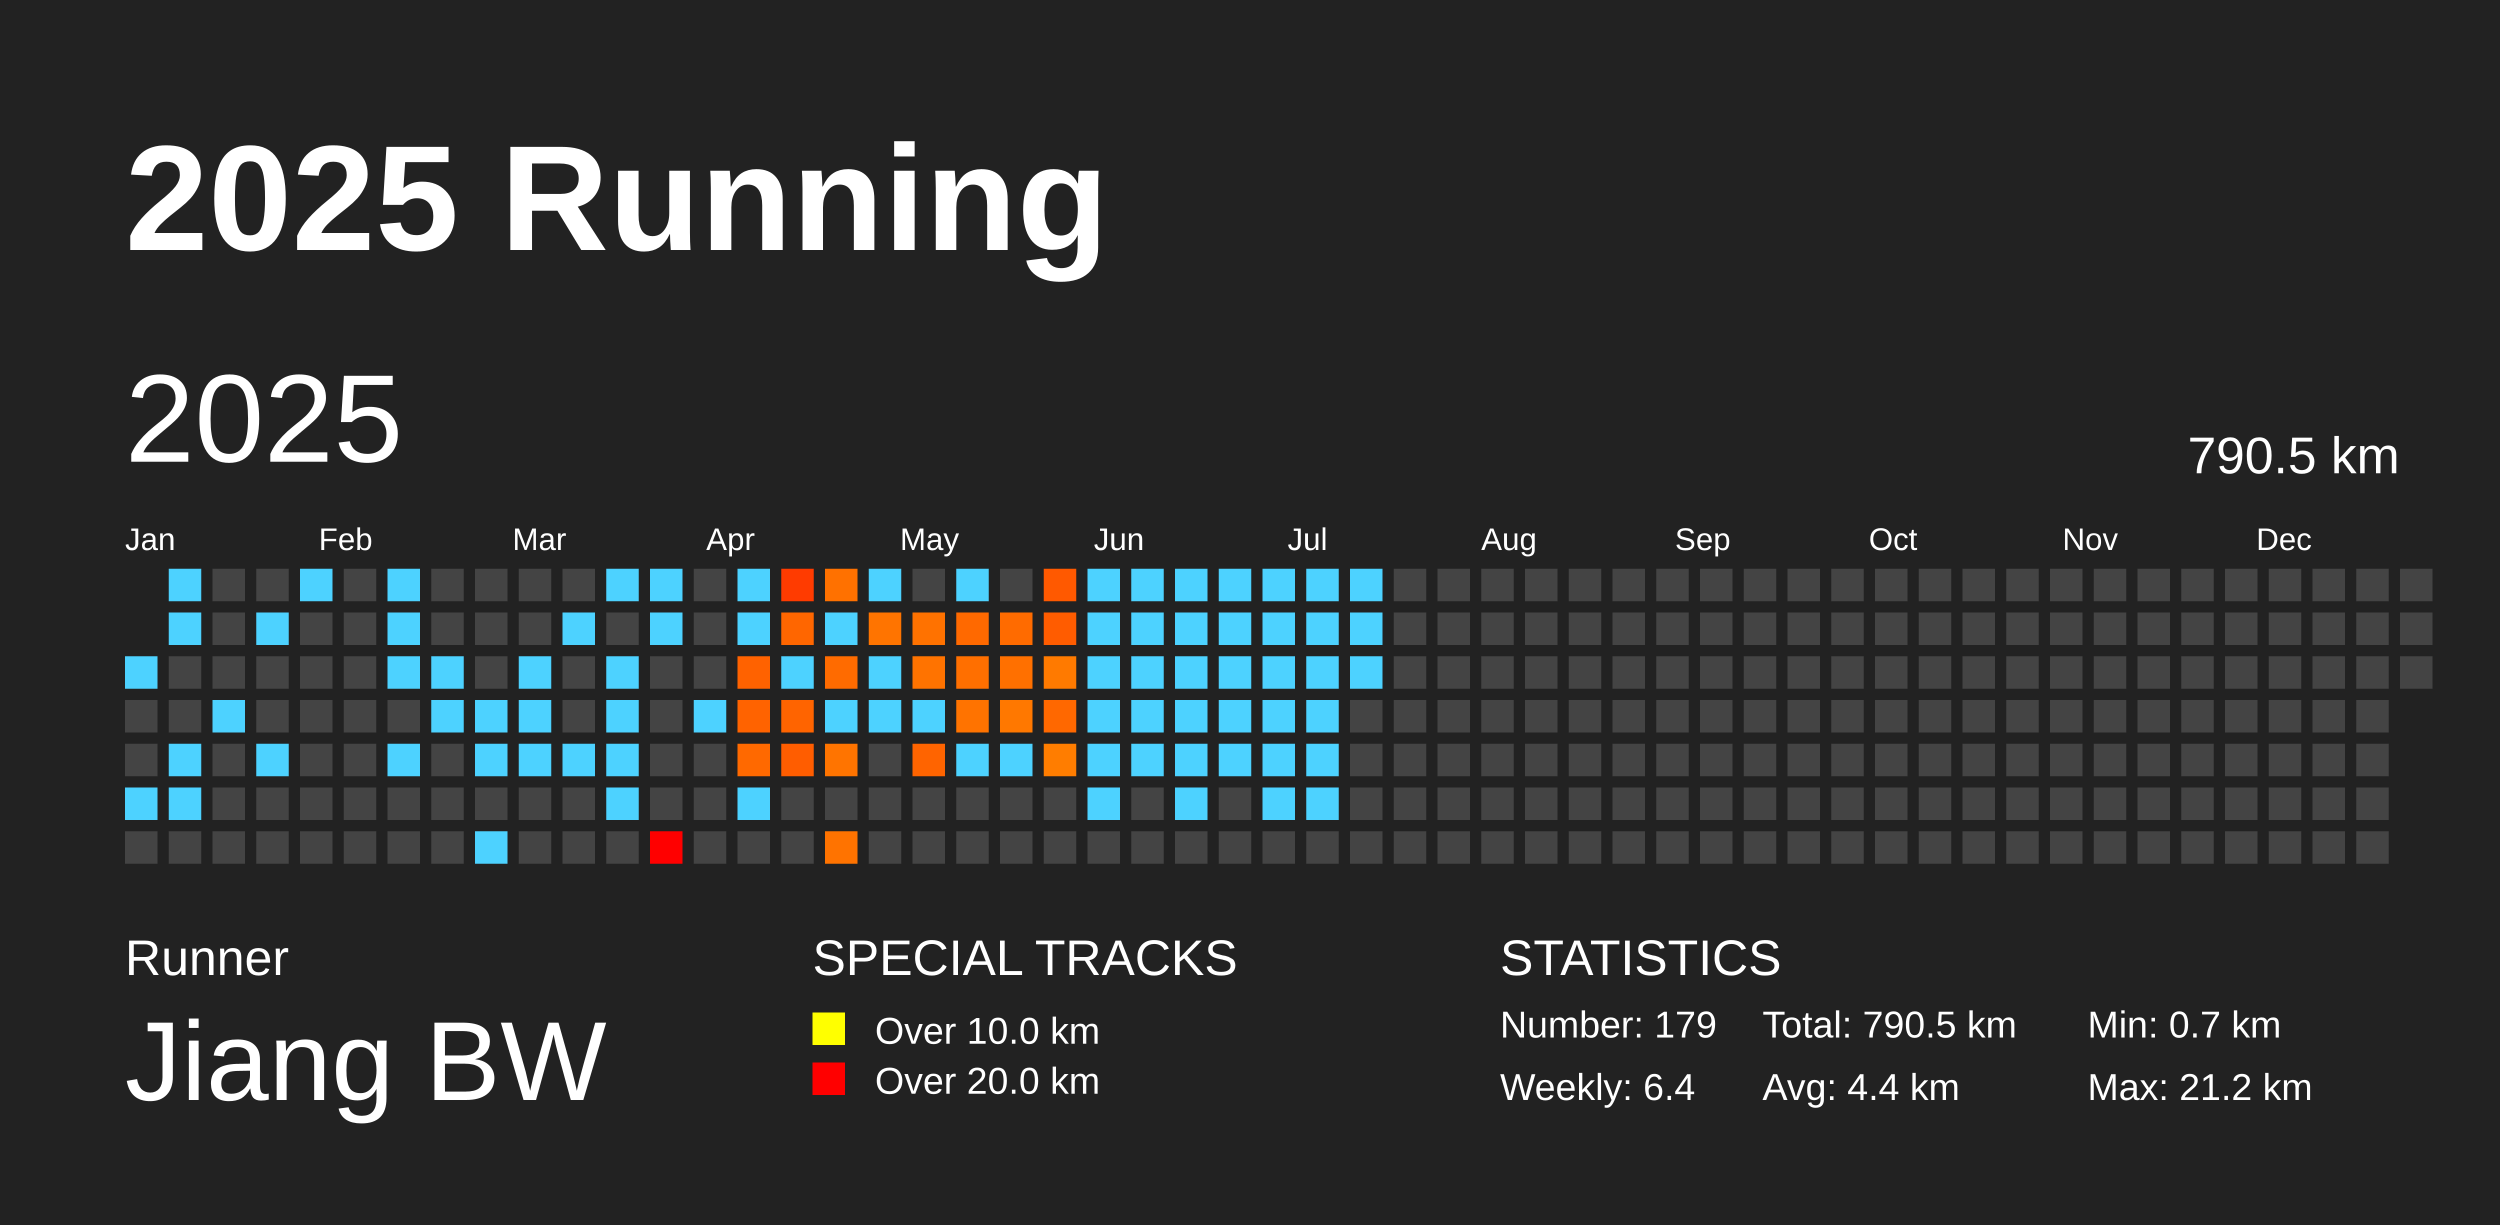
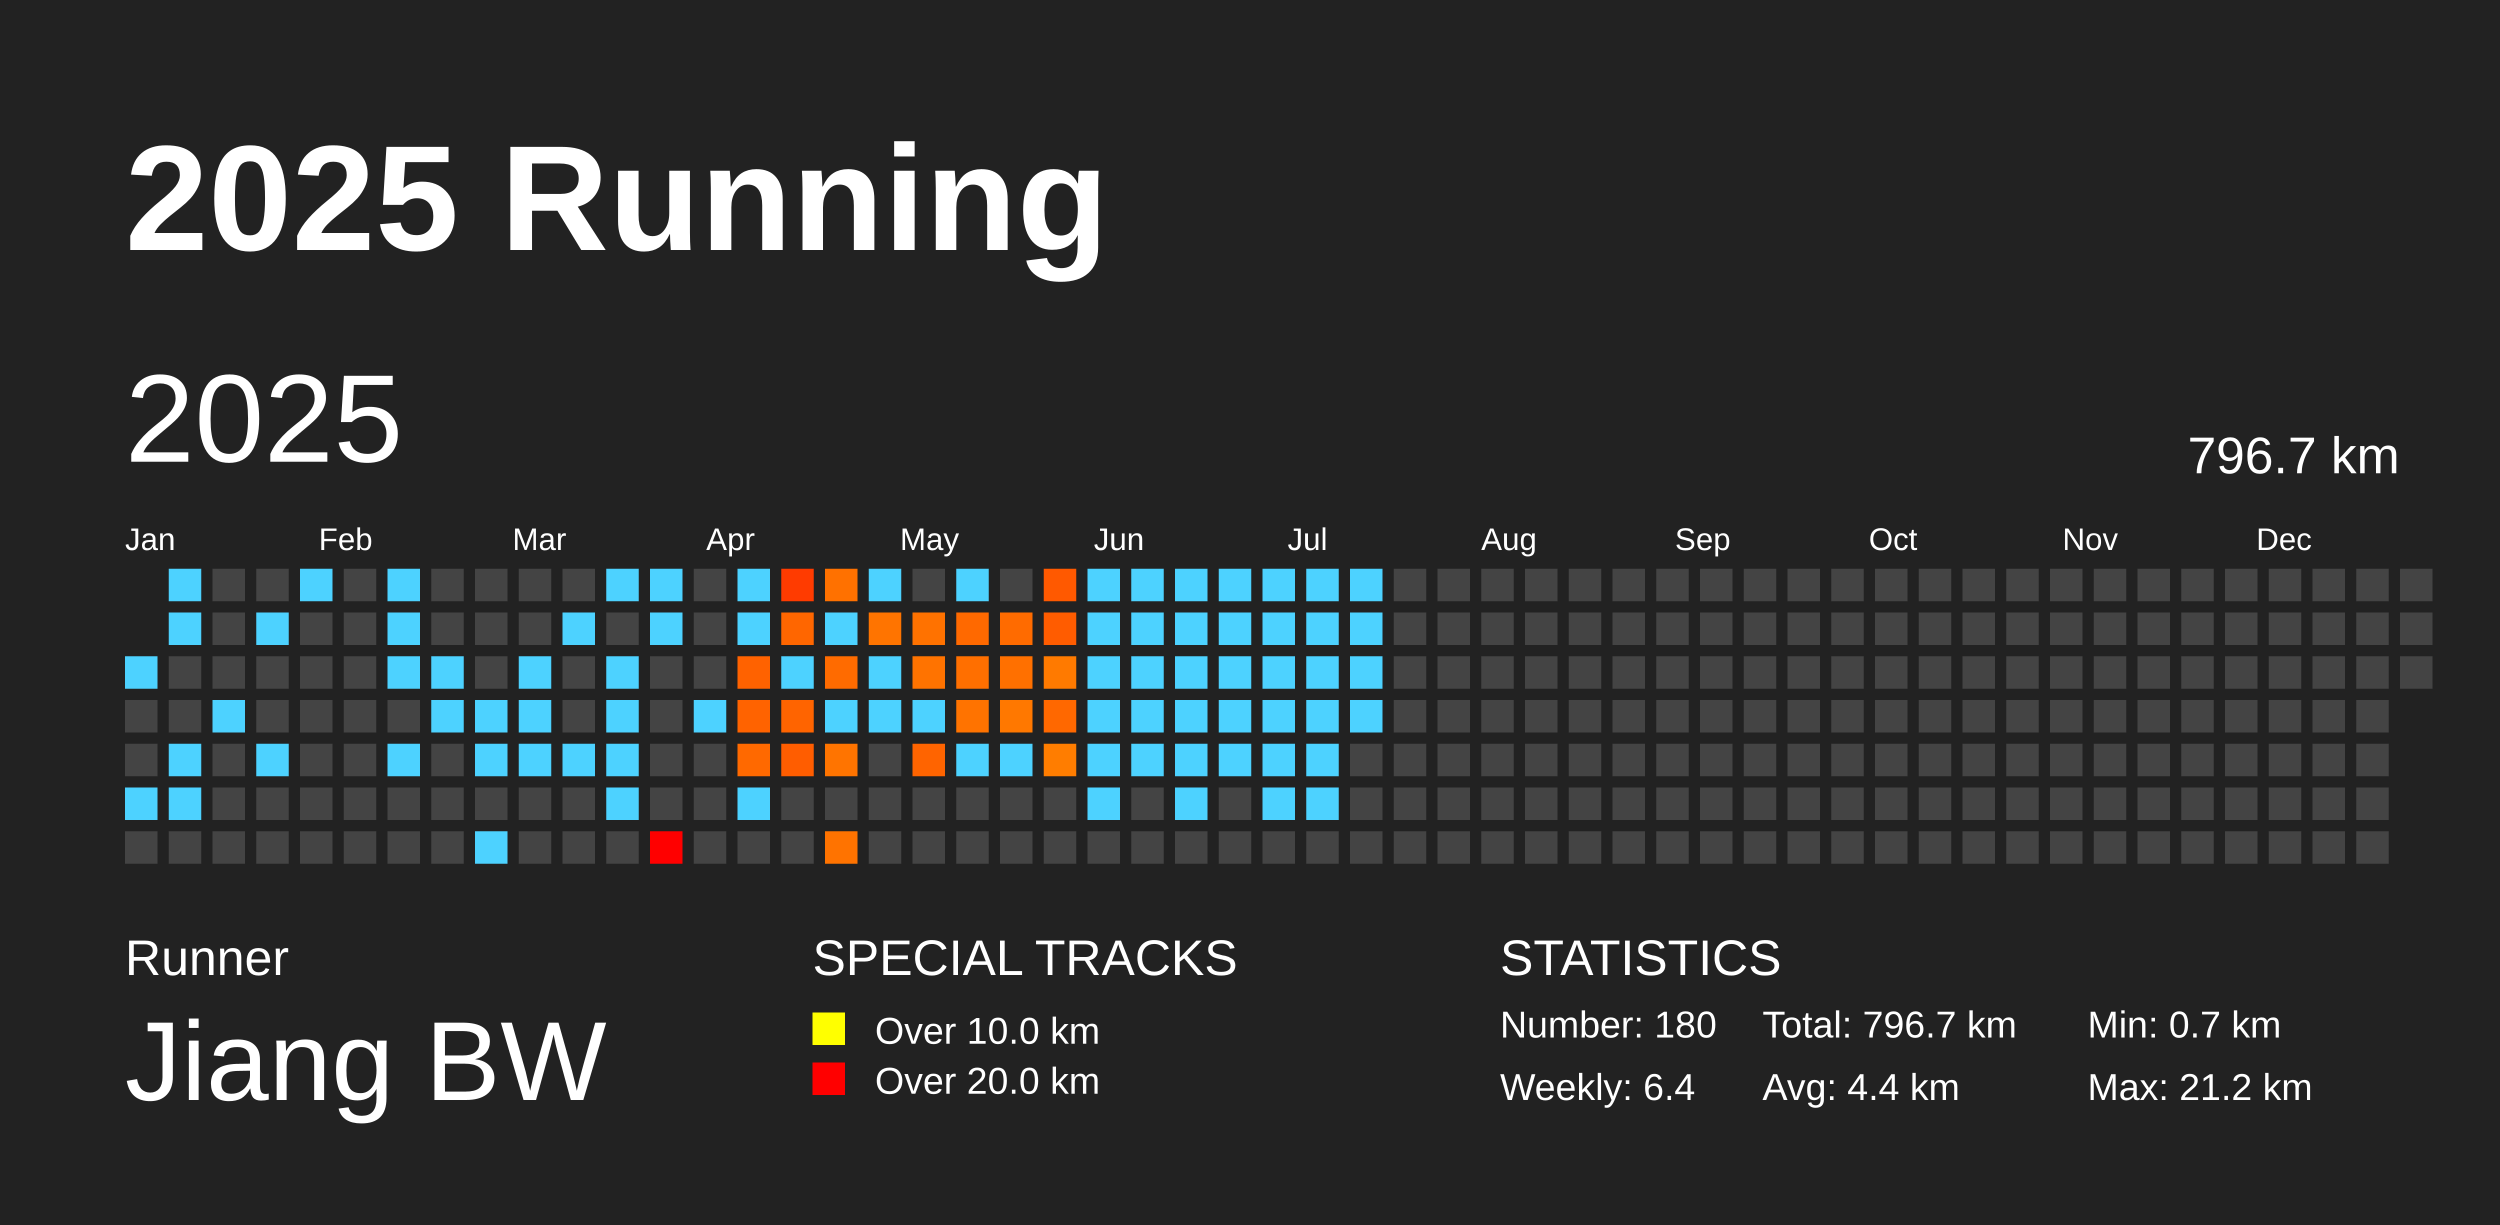
<svg xmlns="http://www.w3.org/2000/svg" baseProfile="full" height="98mm" version="1.1" viewBox="0,0,200,98" width="200mm">
  <defs />
  <rect fill="#222222" height="98" width="200" x="0" y="0" />
  <text fill="#FFFFFF" style="font-size:12px; font-family:Arial; font-weight:bold;" x="10" y="20">2025 Running</text>
  <text fill="#FFFFFF" style="font-size:4px; font-family:Arial" x="10" y="78">Runner</text>
  <text fill="#FFFFFF" style="font-size:9px; font-family:Arial" x="10" y="88">Jiang BW</text>
  <text fill="#FFFFFF" style="font-size:4px; font-family:Arial" x="65" y="78">SPECIAL TRACKS</text>
  <rect fill="yellow" height="2.6" width="2.6" x="65" y="81" />
  <text fill="#FFFFFF" style="font-size:3px; font-family:Arial" x="70" y="83.5">Over 10.0 km</text>
  <rect fill="red" height="2.6" width="2.6" x="65" y="85" />
  <text fill="#FFFFFF" style="font-size:3px; font-family:Arial" x="70" y="87.5">Over 20.0 km</text>
  <text fill="#FFFFFF" style="font-size:4px; font-family:Arial" x="120" y="78">STATISTICS</text>
-   <text fill="#FFFFFF" style="font-size:3px; font-family:Arial" x="120" y="83">Number: 179</text>
+   <text fill="#FFFFFF" style="font-size:3px; font-family:Arial" x="120" y="83">Number: 180</text>
  <text fill="#FFFFFF" style="font-size:3px; font-family:Arial" x="120" y="88">Weekly: 6.4</text>
-   <text fill="#FFFFFF" style="font-size:3px; font-family:Arial" x="141" y="83">Total: 790.5 km</text>
+   <text fill="#FFFFFF" style="font-size:3px; font-family:Arial" x="141" y="83">Total: 796.7 km</text>
  <text fill="#FFFFFF" style="font-size:3px; font-family:Arial" x="141" y="88">Avg: 4.4 km</text>
  <text fill="#FFFFFF" style="font-size:3px; font-family:Arial" x="167" y="83">Min: 0.7 km</text>
  <text fill="#FFFFFF" style="font-size:3px; font-family:Arial" x="167" y="88">Max: 21.2 km</text>
  <text dominant-baseline="hanging" fill="#FFFFFF" style="font-size:10.0px; font-family:Arial;" x="10" y="30">2025</text>
-   <text dominant-baseline="hanging" fill="#FFFFFF" style="font-size:4.125px; font-family:Arial;" x="175" y="35">790.5 km</text>
+   <text dominant-baseline="hanging" fill="#FFFFFF" style="font-size:4.125px; font-family:Arial;" x="175" y="35">796.7 km</text>
  <text fill="#FFFFFF" style="font-size:2.5px; font-family:Arial" x="10.0" y="44">Jan</text>
  <text fill="#FFFFFF" style="font-size:2.5px; font-family:Arial" x="25.5" y="44">Feb</text>
  <text fill="#FFFFFF" style="font-size:2.5px; font-family:Arial" x="41.0" y="44">Mar</text>
  <text fill="#FFFFFF" style="font-size:2.5px; font-family:Arial" x="56.5" y="44">Apr</text>
  <text fill="#FFFFFF" style="font-size:2.5px; font-family:Arial" x="72.0" y="44">May</text>
  <text fill="#FFFFFF" style="font-size:2.5px; font-family:Arial" x="87.5" y="44">Jun</text>
  <text fill="#FFFFFF" style="font-size:2.5px; font-family:Arial" x="103.0" y="44">Jul</text>
  <text fill="#FFFFFF" style="font-size:2.5px; font-family:Arial" x="118.5" y="44">Aug</text>
  <text fill="#FFFFFF" style="font-size:2.5px; font-family:Arial" x="134.0" y="44">Sep</text>
  <text fill="#FFFFFF" style="font-size:2.5px; font-family:Arial" x="149.5" y="44">Oct</text>
  <text fill="#FFFFFF" style="font-size:2.5px; font-family:Arial" x="165.0" y="44">Nov</text>
  <text fill="#FFFFFF" style="font-size:2.5px; font-family:Arial" x="180.5" y="44">Dec</text>
  <rect fill="#4dd2ff" height="2.6" width="2.6" x="10.0" y="52.5" />
  <rect fill="#444444" height="2.6" width="2.6" x="10.0" y="56.0" />
  <rect fill="#444444" height="2.6" width="2.6" x="10.0" y="59.5" />
  <rect fill="#4dd2ff" height="2.6" width="2.6" x="10.0" y="63.0" />
  <rect fill="#444444" height="2.6" width="2.6" x="10.0" y="66.5" />
  <rect fill="#4dd2ff" height="2.6" width="2.6" x="13.5" y="45.5" />
  <rect fill="#4dd2ff" height="2.6" width="2.6" x="13.5" y="49.0" />
  <rect fill="#444444" height="2.6" width="2.6" x="13.5" y="52.5" />
  <rect fill="#444444" height="2.6" width="2.6" x="13.5" y="56.0" />
  <rect fill="#4dd2ff" height="2.6" width="2.6" x="13.5" y="59.5" />
  <rect fill="#4dd2ff" height="2.6" width="2.6" x="13.5" y="63.0" />
  <rect fill="#444444" height="2.6" width="2.6" x="13.5" y="66.5" />
  <rect fill="#444444" height="2.6" width="2.6" x="17.0" y="45.5" />
  <rect fill="#444444" height="2.6" width="2.6" x="17.0" y="49.0" />
  <rect fill="#444444" height="2.6" width="2.6" x="17.0" y="52.5" />
  <rect fill="#4dd2ff" height="2.6" width="2.6" x="17.0" y="56.0" />
  <rect fill="#444444" height="2.6" width="2.6" x="17.0" y="59.5" />
  <rect fill="#444444" height="2.6" width="2.6" x="17.0" y="63.0" />
  <rect fill="#444444" height="2.6" width="2.6" x="17.0" y="66.5" />
  <rect fill="#444444" height="2.6" width="2.6" x="20.5" y="45.5" />
  <rect fill="#4dd2ff" height="2.6" width="2.6" x="20.5" y="49.0" />
  <rect fill="#444444" height="2.6" width="2.6" x="20.5" y="52.5" />
  <rect fill="#444444" height="2.6" width="2.6" x="20.5" y="56.0" />
  <rect fill="#4dd2ff" height="2.6" width="2.6" x="20.5" y="59.5" />
  <rect fill="#444444" height="2.6" width="2.6" x="20.5" y="63.0" />
  <rect fill="#444444" height="2.6" width="2.6" x="20.5" y="66.5" />
  <rect fill="#4dd2ff" height="2.6" width="2.6" x="24.0" y="45.5" />
  <rect fill="#444444" height="2.6" width="2.6" x="24.0" y="49.0" />
  <rect fill="#444444" height="2.6" width="2.6" x="24.0" y="52.5" />
  <rect fill="#444444" height="2.6" width="2.6" x="24.0" y="56.0" />
  <rect fill="#444444" height="2.6" width="2.6" x="24.0" y="59.5" />
  <rect fill="#444444" height="2.6" width="2.6" x="24.0" y="63.0" />
  <rect fill="#444444" height="2.6" width="2.6" x="24.0" y="66.5" />
  <rect fill="#444444" height="2.6" width="2.6" x="27.5" y="45.5" />
  <rect fill="#444444" height="2.6" width="2.6" x="27.5" y="49.0" />
  <rect fill="#444444" height="2.6" width="2.6" x="27.5" y="52.5" />
  <rect fill="#444444" height="2.6" width="2.6" x="27.5" y="56.0" />
  <rect fill="#444444" height="2.6" width="2.6" x="27.5" y="59.5" />
  <rect fill="#444444" height="2.6" width="2.6" x="27.5" y="63.0" />
  <rect fill="#444444" height="2.6" width="2.6" x="27.5" y="66.5" />
  <rect fill="#4dd2ff" height="2.6" width="2.6" x="31.0" y="45.5" />
  <rect fill="#4dd2ff" height="2.6" width="2.6" x="31.0" y="49.0" />
  <rect fill="#4dd2ff" height="2.6" width="2.6" x="31.0" y="52.5" />
  <rect fill="#444444" height="2.6" width="2.6" x="31.0" y="56.0" />
  <rect fill="#4dd2ff" height="2.6" width="2.6" x="31.0" y="59.5" />
  <rect fill="#444444" height="2.6" width="2.6" x="31.0" y="63.0" />
  <rect fill="#444444" height="2.6" width="2.6" x="31.0" y="66.5" />
  <rect fill="#444444" height="2.6" width="2.6" x="34.5" y="45.5" />
  <rect fill="#444444" height="2.6" width="2.6" x="34.5" y="49.0" />
  <rect fill="#4dd2ff" height="2.6" width="2.6" x="34.5" y="52.5" />
  <rect fill="#4dd2ff" height="2.6" width="2.6" x="34.5" y="56.0" />
  <rect fill="#444444" height="2.6" width="2.6" x="34.5" y="59.5" />
  <rect fill="#444444" height="2.6" width="2.6" x="34.5" y="63.0" />
  <rect fill="#444444" height="2.6" width="2.6" x="34.5" y="66.5" />
  <rect fill="#444444" height="2.6" width="2.6" x="38.0" y="45.5" />
  <rect fill="#444444" height="2.6" width="2.6" x="38.0" y="49.0" />
  <rect fill="#444444" height="2.6" width="2.6" x="38.0" y="52.5" />
  <rect fill="#4dd2ff" height="2.6" width="2.6" x="38.0" y="56.0" />
  <rect fill="#4dd2ff" height="2.6" width="2.6" x="38.0" y="59.5" />
  <rect fill="#444444" height="2.6" width="2.6" x="38.0" y="63.0" />
  <rect fill="#4dd2ff" height="2.6" width="2.6" x="38.0" y="66.5" />
  <rect fill="#444444" height="2.6" width="2.6" x="41.5" y="45.5" />
  <rect fill="#444444" height="2.6" width="2.6" x="41.5" y="49.0" />
  <rect fill="#4dd2ff" height="2.6" width="2.6" x="41.5" y="52.5" />
  <rect fill="#4dd2ff" height="2.6" width="2.6" x="41.5" y="56.0" />
  <rect fill="#4dd2ff" height="2.6" width="2.6" x="41.5" y="59.5" />
  <rect fill="#444444" height="2.6" width="2.6" x="41.5" y="63.0" />
  <rect fill="#444444" height="2.6" width="2.6" x="41.5" y="66.5" />
  <rect fill="#444444" height="2.6" width="2.6" x="45.0" y="45.5" />
  <rect fill="#4dd2ff" height="2.6" width="2.6" x="45.0" y="49.0" />
  <rect fill="#444444" height="2.6" width="2.6" x="45.0" y="52.5" />
  <rect fill="#444444" height="2.6" width="2.6" x="45.0" y="56.0" />
  <rect fill="#4dd2ff" height="2.6" width="2.6" x="45.0" y="59.5" />
  <rect fill="#444444" height="2.6" width="2.6" x="45.0" y="63.0" />
  <rect fill="#444444" height="2.6" width="2.6" x="45.0" y="66.5" />
  <rect fill="#4dd2ff" height="2.6" width="2.6" x="48.5" y="45.5" />
  <rect fill="#444444" height="2.6" width="2.6" x="48.5" y="49.0" />
  <rect fill="#4dd2ff" height="2.6" width="2.6" x="48.5" y="52.5" />
  <rect fill="#4dd2ff" height="2.6" width="2.6" x="48.5" y="56.0" />
  <rect fill="#4dd2ff" height="2.6" width="2.6" x="48.5" y="59.5" />
  <rect fill="#4dd2ff" height="2.6" width="2.6" x="48.5" y="63.0" />
  <rect fill="#444444" height="2.6" width="2.6" x="48.5" y="66.5" />
  <rect fill="#4dd2ff" height="2.6" width="2.6" x="52.0" y="45.5" />
  <rect fill="#4dd2ff" height="2.6" width="2.6" x="52.0" y="49.0" />
  <rect fill="#444444" height="2.6" width="2.6" x="52.0" y="52.5" />
  <rect fill="#444444" height="2.6" width="2.6" x="52.0" y="56.0" />
  <rect fill="#444444" height="2.6" width="2.6" x="52.0" y="59.5" />
  <rect fill="#444444" height="2.6" width="2.6" x="52.0" y="63.0" />
  <rect fill="red" height="2.6" width="2.6" x="52.0" y="66.5" />
  <rect fill="#444444" height="2.6" width="2.6" x="55.5" y="45.5" />
  <rect fill="#444444" height="2.6" width="2.6" x="55.5" y="49.0" />
  <rect fill="#444444" height="2.6" width="2.6" x="55.5" y="52.5" />
  <rect fill="#4dd2ff" height="2.6" width="2.6" x="55.5" y="56.0" />
  <rect fill="#444444" height="2.6" width="2.6" x="55.5" y="59.5" />
  <rect fill="#444444" height="2.6" width="2.6" x="55.5" y="63.0" />
  <rect fill="#444444" height="2.6" width="2.6" x="55.5" y="66.5" />
  <rect fill="#4dd2ff" height="2.6" width="2.6" x="59.0" y="45.5" />
  <rect fill="#4dd2ff" height="2.6" width="2.6" x="59.0" y="49.0" />
  <rect fill="#ff6200" height="2.6" width="2.6" x="59.0" y="52.5" />
  <rect fill="#ff6300" height="2.6" width="2.6" x="59.0" y="56.0" />
  <rect fill="#ff6900" height="2.6" width="2.6" x="59.0" y="59.5" />
  <rect fill="#4dd2ff" height="2.6" width="2.6" x="59.0" y="63.0" />
  <rect fill="#444444" height="2.6" width="2.6" x="59.0" y="66.5" />
  <rect fill="#ff3b00" height="2.6" width="2.6" x="62.5" y="45.5" />
  <rect fill="#ff6600" height="2.6" width="2.6" x="62.5" y="49.0" />
  <rect fill="#4dd2ff" height="2.6" width="2.6" x="62.5" y="52.5" />
  <rect fill="#ff6400" height="2.6" width="2.6" x="62.5" y="56.0" />
  <rect fill="#ff5d00" height="2.6" width="2.6" x="62.5" y="59.5" />
  <rect fill="#444444" height="2.6" width="2.6" x="62.5" y="63.0" />
  <rect fill="#444444" height="2.6" width="2.6" x="62.5" y="66.5" />
  <rect fill="#ff7100" height="2.6" width="2.6" x="66.0" y="45.5" />
  <rect fill="#4dd2ff" height="2.6" width="2.6" x="66.0" y="49.0" />
  <rect fill="#ff6b00" height="2.6" width="2.6" x="66.0" y="52.5" />
  <rect fill="#4dd2ff" height="2.6" width="2.6" x="66.0" y="56.0" />
  <rect fill="#ff7400" height="2.6" width="2.6" x="66.0" y="59.5" />
  <rect fill="#444444" height="2.6" width="2.6" x="66.0" y="63.0" />
  <rect fill="#ff7300" height="2.6" width="2.6" x="66.0" y="66.5" />
  <rect fill="#4dd2ff" height="2.6" width="2.6" x="69.5" y="45.5" />
  <rect fill="#ff7400" height="2.6" width="2.6" x="69.5" y="49.0" />
  <rect fill="#4dd2ff" height="2.6" width="2.6" x="69.5" y="52.5" />
  <rect fill="#4dd2ff" height="2.6" width="2.6" x="69.5" y="56.0" />
  <rect fill="#444444" height="2.6" width="2.6" x="69.5" y="59.5" />
  <rect fill="#444444" height="2.6" width="2.6" x="69.5" y="63.0" />
  <rect fill="#444444" height="2.6" width="2.6" x="69.5" y="66.5" />
  <rect fill="#444444" height="2.6" width="2.6" x="73.0" y="45.5" />
  <rect fill="#ff7200" height="2.6" width="2.6" x="73.0" y="49.0" />
  <rect fill="#ff7300" height="2.6" width="2.6" x="73.0" y="52.5" />
  <rect fill="#4dd2ff" height="2.6" width="2.6" x="73.0" y="56.0" />
  <rect fill="#ff6400" height="2.6" width="2.6" x="73.0" y="59.5" />
  <rect fill="#444444" height="2.6" width="2.6" x="73.0" y="63.0" />
  <rect fill="#444444" height="2.6" width="2.6" x="73.0" y="66.5" />
  <rect fill="#4dd2ff" height="2.6" width="2.6" x="76.5" y="45.5" />
  <rect fill="#ff6900" height="2.6" width="2.6" x="76.5" y="49.0" />
  <rect fill="#ff6f00" height="2.6" width="2.6" x="76.5" y="52.5" />
  <rect fill="#ff7300" height="2.6" width="2.6" x="76.5" y="56.0" />
  <rect fill="#4dd2ff" height="2.6" width="2.6" x="76.5" y="59.5" />
  <rect fill="#444444" height="2.6" width="2.6" x="76.5" y="63.0" />
  <rect fill="#444444" height="2.6" width="2.6" x="76.5" y="66.5" />
  <rect fill="#444444" height="2.6" width="2.6" x="80.0" y="45.5" />
  <rect fill="#ff6b00" height="2.6" width="2.6" x="80.0" y="49.0" />
  <rect fill="#ff7000" height="2.6" width="2.6" x="80.0" y="52.5" />
  <rect fill="#ff7800" height="2.6" width="2.6" x="80.0" y="56.0" />
  <rect fill="#4dd2ff" height="2.6" width="2.6" x="80.0" y="59.5" />
  <rect fill="#444444" height="2.6" width="2.6" x="80.0" y="63.0" />
  <rect fill="#444444" height="2.6" width="2.6" x="80.0" y="66.5" />
  <rect fill="#ff5900" height="2.6" width="2.6" x="83.5" y="45.5" />
  <rect fill="#ff5c00" height="2.6" width="2.6" x="83.5" y="49.0" />
  <rect fill="#ff7a00" height="2.6" width="2.6" x="83.5" y="52.5" />
  <rect fill="#ff6800" height="2.6" width="2.6" x="83.5" y="56.0" />
  <rect fill="#ff7d00" height="2.6" width="2.6" x="83.5" y="59.5" />
  <rect fill="#444444" height="2.6" width="2.6" x="83.5" y="63.0" />
  <rect fill="#444444" height="2.6" width="2.6" x="83.5" y="66.5" />
  <rect fill="#4dd2ff" height="2.6" width="2.6" x="87.0" y="45.5" />
  <rect fill="#4dd2ff" height="2.6" width="2.6" x="87.0" y="49.0" />
  <rect fill="#4dd2ff" height="2.6" width="2.6" x="87.0" y="52.5" />
  <rect fill="#4dd2ff" height="2.6" width="2.6" x="87.0" y="56.0" />
  <rect fill="#4dd2ff" height="2.6" width="2.6" x="87.0" y="59.5" />
  <rect fill="#4dd2ff" height="2.6" width="2.6" x="87.0" y="63.0" />
  <rect fill="#444444" height="2.6" width="2.6" x="87.0" y="66.5" />
  <rect fill="#4dd2ff" height="2.6" width="2.6" x="90.5" y="45.5" />
  <rect fill="#4dd2ff" height="2.6" width="2.6" x="90.5" y="49.0" />
  <rect fill="#4dd2ff" height="2.6" width="2.6" x="90.5" y="52.5" />
  <rect fill="#4dd2ff" height="2.6" width="2.6" x="90.5" y="56.0" />
  <rect fill="#4dd2ff" height="2.6" width="2.6" x="90.5" y="59.5" />
  <rect fill="#444444" height="2.6" width="2.6" x="90.5" y="63.0" />
  <rect fill="#444444" height="2.6" width="2.6" x="90.5" y="66.5" />
  <rect fill="#4dd2ff" height="2.6" width="2.6" x="94.0" y="45.5" />
  <rect fill="#4dd2ff" height="2.6" width="2.6" x="94.0" y="49.0" />
  <rect fill="#4dd2ff" height="2.6" width="2.6" x="94.0" y="52.5" />
  <rect fill="#4dd2ff" height="2.6" width="2.6" x="94.0" y="56.0" />
  <rect fill="#4dd2ff" height="2.6" width="2.6" x="94.0" y="59.5" />
  <rect fill="#4dd2ff" height="2.6" width="2.6" x="94.0" y="63.0" />
  <rect fill="#444444" height="2.6" width="2.6" x="94.0" y="66.5" />
  <rect fill="#4dd2ff" height="2.6" width="2.6" x="97.5" y="45.5" />
  <rect fill="#4dd2ff" height="2.6" width="2.6" x="97.5" y="49.0" />
  <rect fill="#4dd2ff" height="2.6" width="2.6" x="97.5" y="52.5" />
  <rect fill="#4dd2ff" height="2.6" width="2.6" x="97.5" y="56.0" />
  <rect fill="#4dd2ff" height="2.6" width="2.6" x="97.5" y="59.5" />
  <rect fill="#444444" height="2.6" width="2.6" x="97.5" y="63.0" />
  <rect fill="#444444" height="2.6" width="2.6" x="97.5" y="66.5" />
  <rect fill="#4dd2ff" height="2.6" width="2.6" x="101.0" y="45.5" />
  <rect fill="#4dd2ff" height="2.6" width="2.6" x="101.0" y="49.0" />
  <rect fill="#4dd2ff" height="2.6" width="2.6" x="101.0" y="52.5" />
  <rect fill="#4dd2ff" height="2.6" width="2.6" x="101.0" y="56.0" />
  <rect fill="#4dd2ff" height="2.6" width="2.6" x="101.0" y="59.5" />
  <rect fill="#4dd2ff" height="2.6" width="2.6" x="101.0" y="63.0" />
  <rect fill="#444444" height="2.6" width="2.6" x="101.0" y="66.5" />
  <rect fill="#4dd2ff" height="2.6" width="2.6" x="104.5" y="45.5" />
  <rect fill="#4dd2ff" height="2.6" width="2.6" x="104.5" y="49.0" />
  <rect fill="#4dd2ff" height="2.6" width="2.6" x="104.5" y="52.5" />
  <rect fill="#4dd2ff" height="2.6" width="2.6" x="104.5" y="56.0" />
  <rect fill="#4dd2ff" height="2.6" width="2.6" x="104.5" y="59.5" />
  <rect fill="#4dd2ff" height="2.6" width="2.6" x="104.5" y="63.0" />
  <rect fill="#444444" height="2.6" width="2.6" x="104.5" y="66.5" />
  <rect fill="#4dd2ff" height="2.6" width="2.6" x="108.0" y="45.5" />
  <rect fill="#4dd2ff" height="2.6" width="2.6" x="108.0" y="49.0" />
  <rect fill="#4dd2ff" height="2.6" width="2.6" x="108.0" y="52.5" />
-   <rect fill="#444444" height="2.6" width="2.6" x="108.0" y="56.0" />
+   <rect fill="#4dd2ff" height="2.6" width="2.6" x="108.0" y="56.0" />
  <rect fill="#444444" height="2.6" width="2.6" x="108.0" y="59.5" />
  <rect fill="#444444" height="2.6" width="2.6" x="108.0" y="63.0" />
  <rect fill="#444444" height="2.6" width="2.6" x="108.0" y="66.5" />
  <rect fill="#444444" height="2.6" width="2.6" x="111.5" y="45.5" />
  <rect fill="#444444" height="2.6" width="2.6" x="111.5" y="49.0" />
  <rect fill="#444444" height="2.6" width="2.6" x="111.5" y="52.5" />
  <rect fill="#444444" height="2.6" width="2.6" x="111.5" y="56.0" />
  <rect fill="#444444" height="2.6" width="2.6" x="111.5" y="59.5" />
  <rect fill="#444444" height="2.6" width="2.6" x="111.5" y="63.0" />
  <rect fill="#444444" height="2.6" width="2.6" x="111.5" y="66.5" />
  <rect fill="#444444" height="2.6" width="2.6" x="115.0" y="45.5" />
  <rect fill="#444444" height="2.6" width="2.6" x="115.0" y="49.0" />
  <rect fill="#444444" height="2.6" width="2.6" x="115.0" y="52.5" />
  <rect fill="#444444" height="2.6" width="2.6" x="115.0" y="56.0" />
  <rect fill="#444444" height="2.6" width="2.6" x="115.0" y="59.5" />
  <rect fill="#444444" height="2.6" width="2.6" x="115.0" y="63.0" />
  <rect fill="#444444" height="2.6" width="2.6" x="115.0" y="66.5" />
  <rect fill="#444444" height="2.6" width="2.6" x="118.5" y="45.5" />
  <rect fill="#444444" height="2.6" width="2.6" x="118.5" y="49.0" />
  <rect fill="#444444" height="2.6" width="2.6" x="118.5" y="52.5" />
  <rect fill="#444444" height="2.6" width="2.6" x="118.5" y="56.0" />
  <rect fill="#444444" height="2.6" width="2.6" x="118.5" y="59.5" />
  <rect fill="#444444" height="2.6" width="2.6" x="118.5" y="63.0" />
  <rect fill="#444444" height="2.6" width="2.6" x="118.5" y="66.5" />
  <rect fill="#444444" height="2.6" width="2.6" x="122.0" y="45.5" />
  <rect fill="#444444" height="2.6" width="2.6" x="122.0" y="49.0" />
  <rect fill="#444444" height="2.6" width="2.6" x="122.0" y="52.5" />
  <rect fill="#444444" height="2.6" width="2.6" x="122.0" y="56.0" />
  <rect fill="#444444" height="2.6" width="2.6" x="122.0" y="59.5" />
  <rect fill="#444444" height="2.6" width="2.6" x="122.0" y="63.0" />
  <rect fill="#444444" height="2.6" width="2.6" x="122.0" y="66.5" />
  <rect fill="#444444" height="2.6" width="2.6" x="125.5" y="45.5" />
  <rect fill="#444444" height="2.6" width="2.6" x="125.5" y="49.0" />
  <rect fill="#444444" height="2.6" width="2.6" x="125.5" y="52.5" />
  <rect fill="#444444" height="2.6" width="2.6" x="125.5" y="56.0" />
  <rect fill="#444444" height="2.6" width="2.6" x="125.5" y="59.5" />
  <rect fill="#444444" height="2.6" width="2.6" x="125.5" y="63.0" />
  <rect fill="#444444" height="2.6" width="2.6" x="125.5" y="66.5" />
  <rect fill="#444444" height="2.6" width="2.6" x="129.0" y="45.5" />
  <rect fill="#444444" height="2.6" width="2.6" x="129.0" y="49.0" />
  <rect fill="#444444" height="2.6" width="2.6" x="129.0" y="52.5" />
  <rect fill="#444444" height="2.6" width="2.6" x="129.0" y="56.0" />
  <rect fill="#444444" height="2.6" width="2.6" x="129.0" y="59.5" />
  <rect fill="#444444" height="2.6" width="2.6" x="129.0" y="63.0" />
  <rect fill="#444444" height="2.6" width="2.6" x="129.0" y="66.5" />
  <rect fill="#444444" height="2.6" width="2.6" x="132.5" y="45.5" />
  <rect fill="#444444" height="2.6" width="2.6" x="132.5" y="49.0" />
  <rect fill="#444444" height="2.6" width="2.6" x="132.5" y="52.5" />
  <rect fill="#444444" height="2.6" width="2.6" x="132.5" y="56.0" />
  <rect fill="#444444" height="2.6" width="2.6" x="132.5" y="59.5" />
  <rect fill="#444444" height="2.6" width="2.6" x="132.5" y="63.0" />
  <rect fill="#444444" height="2.6" width="2.6" x="132.5" y="66.5" />
  <rect fill="#444444" height="2.6" width="2.6" x="136.0" y="45.5" />
  <rect fill="#444444" height="2.6" width="2.6" x="136.0" y="49.0" />
  <rect fill="#444444" height="2.6" width="2.6" x="136.0" y="52.5" />
  <rect fill="#444444" height="2.6" width="2.6" x="136.0" y="56.0" />
  <rect fill="#444444" height="2.6" width="2.6" x="136.0" y="59.5" />
  <rect fill="#444444" height="2.6" width="2.6" x="136.0" y="63.0" />
  <rect fill="#444444" height="2.6" width="2.6" x="136.0" y="66.5" />
  <rect fill="#444444" height="2.6" width="2.6" x="139.5" y="45.5" />
  <rect fill="#444444" height="2.6" width="2.6" x="139.5" y="49.0" />
  <rect fill="#444444" height="2.6" width="2.6" x="139.5" y="52.5" />
  <rect fill="#444444" height="2.6" width="2.6" x="139.5" y="56.0" />
  <rect fill="#444444" height="2.6" width="2.6" x="139.5" y="59.5" />
  <rect fill="#444444" height="2.6" width="2.6" x="139.5" y="63.0" />
  <rect fill="#444444" height="2.6" width="2.6" x="139.5" y="66.5" />
  <rect fill="#444444" height="2.6" width="2.6" x="143.0" y="45.5" />
  <rect fill="#444444" height="2.6" width="2.6" x="143.0" y="49.0" />
  <rect fill="#444444" height="2.6" width="2.6" x="143.0" y="52.5" />
  <rect fill="#444444" height="2.6" width="2.6" x="143.0" y="56.0" />
  <rect fill="#444444" height="2.6" width="2.6" x="143.0" y="59.5" />
  <rect fill="#444444" height="2.6" width="2.6" x="143.0" y="63.0" />
  <rect fill="#444444" height="2.6" width="2.6" x="143.0" y="66.5" />
  <rect fill="#444444" height="2.6" width="2.6" x="146.5" y="45.5" />
  <rect fill="#444444" height="2.6" width="2.6" x="146.5" y="49.0" />
  <rect fill="#444444" height="2.6" width="2.6" x="146.5" y="52.5" />
  <rect fill="#444444" height="2.6" width="2.6" x="146.5" y="56.0" />
  <rect fill="#444444" height="2.6" width="2.6" x="146.5" y="59.5" />
  <rect fill="#444444" height="2.6" width="2.6" x="146.5" y="63.0" />
  <rect fill="#444444" height="2.6" width="2.6" x="146.5" y="66.5" />
  <rect fill="#444444" height="2.6" width="2.6" x="150.0" y="45.5" />
  <rect fill="#444444" height="2.6" width="2.6" x="150.0" y="49.0" />
  <rect fill="#444444" height="2.6" width="2.6" x="150.0" y="52.5" />
  <rect fill="#444444" height="2.6" width="2.6" x="150.0" y="56.0" />
  <rect fill="#444444" height="2.6" width="2.6" x="150.0" y="59.5" />
  <rect fill="#444444" height="2.6" width="2.6" x="150.0" y="63.0" />
  <rect fill="#444444" height="2.6" width="2.6" x="150.0" y="66.5" />
  <rect fill="#444444" height="2.6" width="2.6" x="153.5" y="45.5" />
  <rect fill="#444444" height="2.6" width="2.6" x="153.5" y="49.0" />
  <rect fill="#444444" height="2.6" width="2.6" x="153.5" y="52.5" />
  <rect fill="#444444" height="2.6" width="2.6" x="153.5" y="56.0" />
  <rect fill="#444444" height="2.6" width="2.6" x="153.5" y="59.5" />
  <rect fill="#444444" height="2.6" width="2.6" x="153.5" y="63.0" />
  <rect fill="#444444" height="2.6" width="2.6" x="153.5" y="66.5" />
  <rect fill="#444444" height="2.6" width="2.6" x="157.0" y="45.5" />
  <rect fill="#444444" height="2.6" width="2.6" x="157.0" y="49.0" />
  <rect fill="#444444" height="2.6" width="2.6" x="157.0" y="52.5" />
  <rect fill="#444444" height="2.6" width="2.6" x="157.0" y="56.0" />
  <rect fill="#444444" height="2.6" width="2.6" x="157.0" y="59.5" />
  <rect fill="#444444" height="2.6" width="2.6" x="157.0" y="63.0" />
  <rect fill="#444444" height="2.6" width="2.6" x="157.0" y="66.5" />
  <rect fill="#444444" height="2.6" width="2.6" x="160.5" y="45.5" />
  <rect fill="#444444" height="2.6" width="2.6" x="160.5" y="49.0" />
  <rect fill="#444444" height="2.6" width="2.6" x="160.5" y="52.5" />
  <rect fill="#444444" height="2.6" width="2.6" x="160.5" y="56.0" />
  <rect fill="#444444" height="2.6" width="2.6" x="160.5" y="59.5" />
  <rect fill="#444444" height="2.6" width="2.6" x="160.5" y="63.0" />
  <rect fill="#444444" height="2.6" width="2.6" x="160.5" y="66.5" />
  <rect fill="#444444" height="2.6" width="2.6" x="164.0" y="45.5" />
  <rect fill="#444444" height="2.6" width="2.6" x="164.0" y="49.0" />
  <rect fill="#444444" height="2.6" width="2.6" x="164.0" y="52.5" />
  <rect fill="#444444" height="2.6" width="2.6" x="164.0" y="56.0" />
  <rect fill="#444444" height="2.6" width="2.6" x="164.0" y="59.5" />
  <rect fill="#444444" height="2.6" width="2.6" x="164.0" y="63.0" />
  <rect fill="#444444" height="2.6" width="2.6" x="164.0" y="66.5" />
  <rect fill="#444444" height="2.6" width="2.6" x="167.5" y="45.5" />
  <rect fill="#444444" height="2.6" width="2.6" x="167.5" y="49.0" />
  <rect fill="#444444" height="2.6" width="2.6" x="167.5" y="52.5" />
  <rect fill="#444444" height="2.6" width="2.6" x="167.5" y="56.0" />
  <rect fill="#444444" height="2.6" width="2.6" x="167.5" y="59.5" />
  <rect fill="#444444" height="2.6" width="2.6" x="167.5" y="63.0" />
  <rect fill="#444444" height="2.6" width="2.6" x="167.5" y="66.5" />
  <rect fill="#444444" height="2.6" width="2.6" x="171.0" y="45.5" />
  <rect fill="#444444" height="2.6" width="2.6" x="171.0" y="49.0" />
  <rect fill="#444444" height="2.6" width="2.6" x="171.0" y="52.5" />
  <rect fill="#444444" height="2.6" width="2.6" x="171.0" y="56.0" />
  <rect fill="#444444" height="2.6" width="2.6" x="171.0" y="59.5" />
  <rect fill="#444444" height="2.6" width="2.6" x="171.0" y="63.0" />
  <rect fill="#444444" height="2.6" width="2.6" x="171.0" y="66.5" />
  <rect fill="#444444" height="2.6" width="2.6" x="174.5" y="45.5" />
  <rect fill="#444444" height="2.6" width="2.6" x="174.5" y="49.0" />
  <rect fill="#444444" height="2.6" width="2.6" x="174.5" y="52.5" />
  <rect fill="#444444" height="2.6" width="2.6" x="174.5" y="56.0" />
  <rect fill="#444444" height="2.6" width="2.6" x="174.5" y="59.5" />
  <rect fill="#444444" height="2.6" width="2.6" x="174.5" y="63.0" />
  <rect fill="#444444" height="2.6" width="2.6" x="174.5" y="66.5" />
  <rect fill="#444444" height="2.6" width="2.6" x="178.0" y="45.5" />
  <rect fill="#444444" height="2.6" width="2.6" x="178.0" y="49.0" />
  <rect fill="#444444" height="2.6" width="2.6" x="178.0" y="52.5" />
  <rect fill="#444444" height="2.6" width="2.6" x="178.0" y="56.0" />
  <rect fill="#444444" height="2.6" width="2.6" x="178.0" y="59.5" />
  <rect fill="#444444" height="2.6" width="2.6" x="178.0" y="63.0" />
  <rect fill="#444444" height="2.6" width="2.6" x="178.0" y="66.5" />
  <rect fill="#444444" height="2.6" width="2.6" x="181.5" y="45.5" />
  <rect fill="#444444" height="2.6" width="2.6" x="181.5" y="49.0" />
  <rect fill="#444444" height="2.6" width="2.6" x="181.5" y="52.5" />
  <rect fill="#444444" height="2.6" width="2.6" x="181.5" y="56.0" />
  <rect fill="#444444" height="2.6" width="2.6" x="181.5" y="59.5" />
  <rect fill="#444444" height="2.6" width="2.6" x="181.5" y="63.0" />
  <rect fill="#444444" height="2.6" width="2.6" x="181.5" y="66.5" />
  <rect fill="#444444" height="2.6" width="2.6" x="185.0" y="45.5" />
  <rect fill="#444444" height="2.6" width="2.6" x="185.0" y="49.0" />
  <rect fill="#444444" height="2.6" width="2.6" x="185.0" y="52.5" />
  <rect fill="#444444" height="2.6" width="2.6" x="185.0" y="56.0" />
  <rect fill="#444444" height="2.6" width="2.6" x="185.0" y="59.5" />
  <rect fill="#444444" height="2.6" width="2.6" x="185.0" y="63.0" />
  <rect fill="#444444" height="2.6" width="2.6" x="185.0" y="66.5" />
  <rect fill="#444444" height="2.6" width="2.6" x="188.5" y="45.5" />
  <rect fill="#444444" height="2.6" width="2.6" x="188.5" y="49.0" />
  <rect fill="#444444" height="2.6" width="2.6" x="188.5" y="52.5" />
  <rect fill="#444444" height="2.6" width="2.6" x="188.5" y="56.0" />
  <rect fill="#444444" height="2.6" width="2.6" x="188.5" y="59.5" />
  <rect fill="#444444" height="2.6" width="2.6" x="188.5" y="63.0" />
  <rect fill="#444444" height="2.6" width="2.6" x="188.5" y="66.5" />
  <rect fill="#444444" height="2.6" width="2.6" x="192.0" y="45.5" />
  <rect fill="#444444" height="2.6" width="2.6" x="192.0" y="49.0" />
  <rect fill="#444444" height="2.6" width="2.6" x="192.0" y="52.5" />
</svg>
